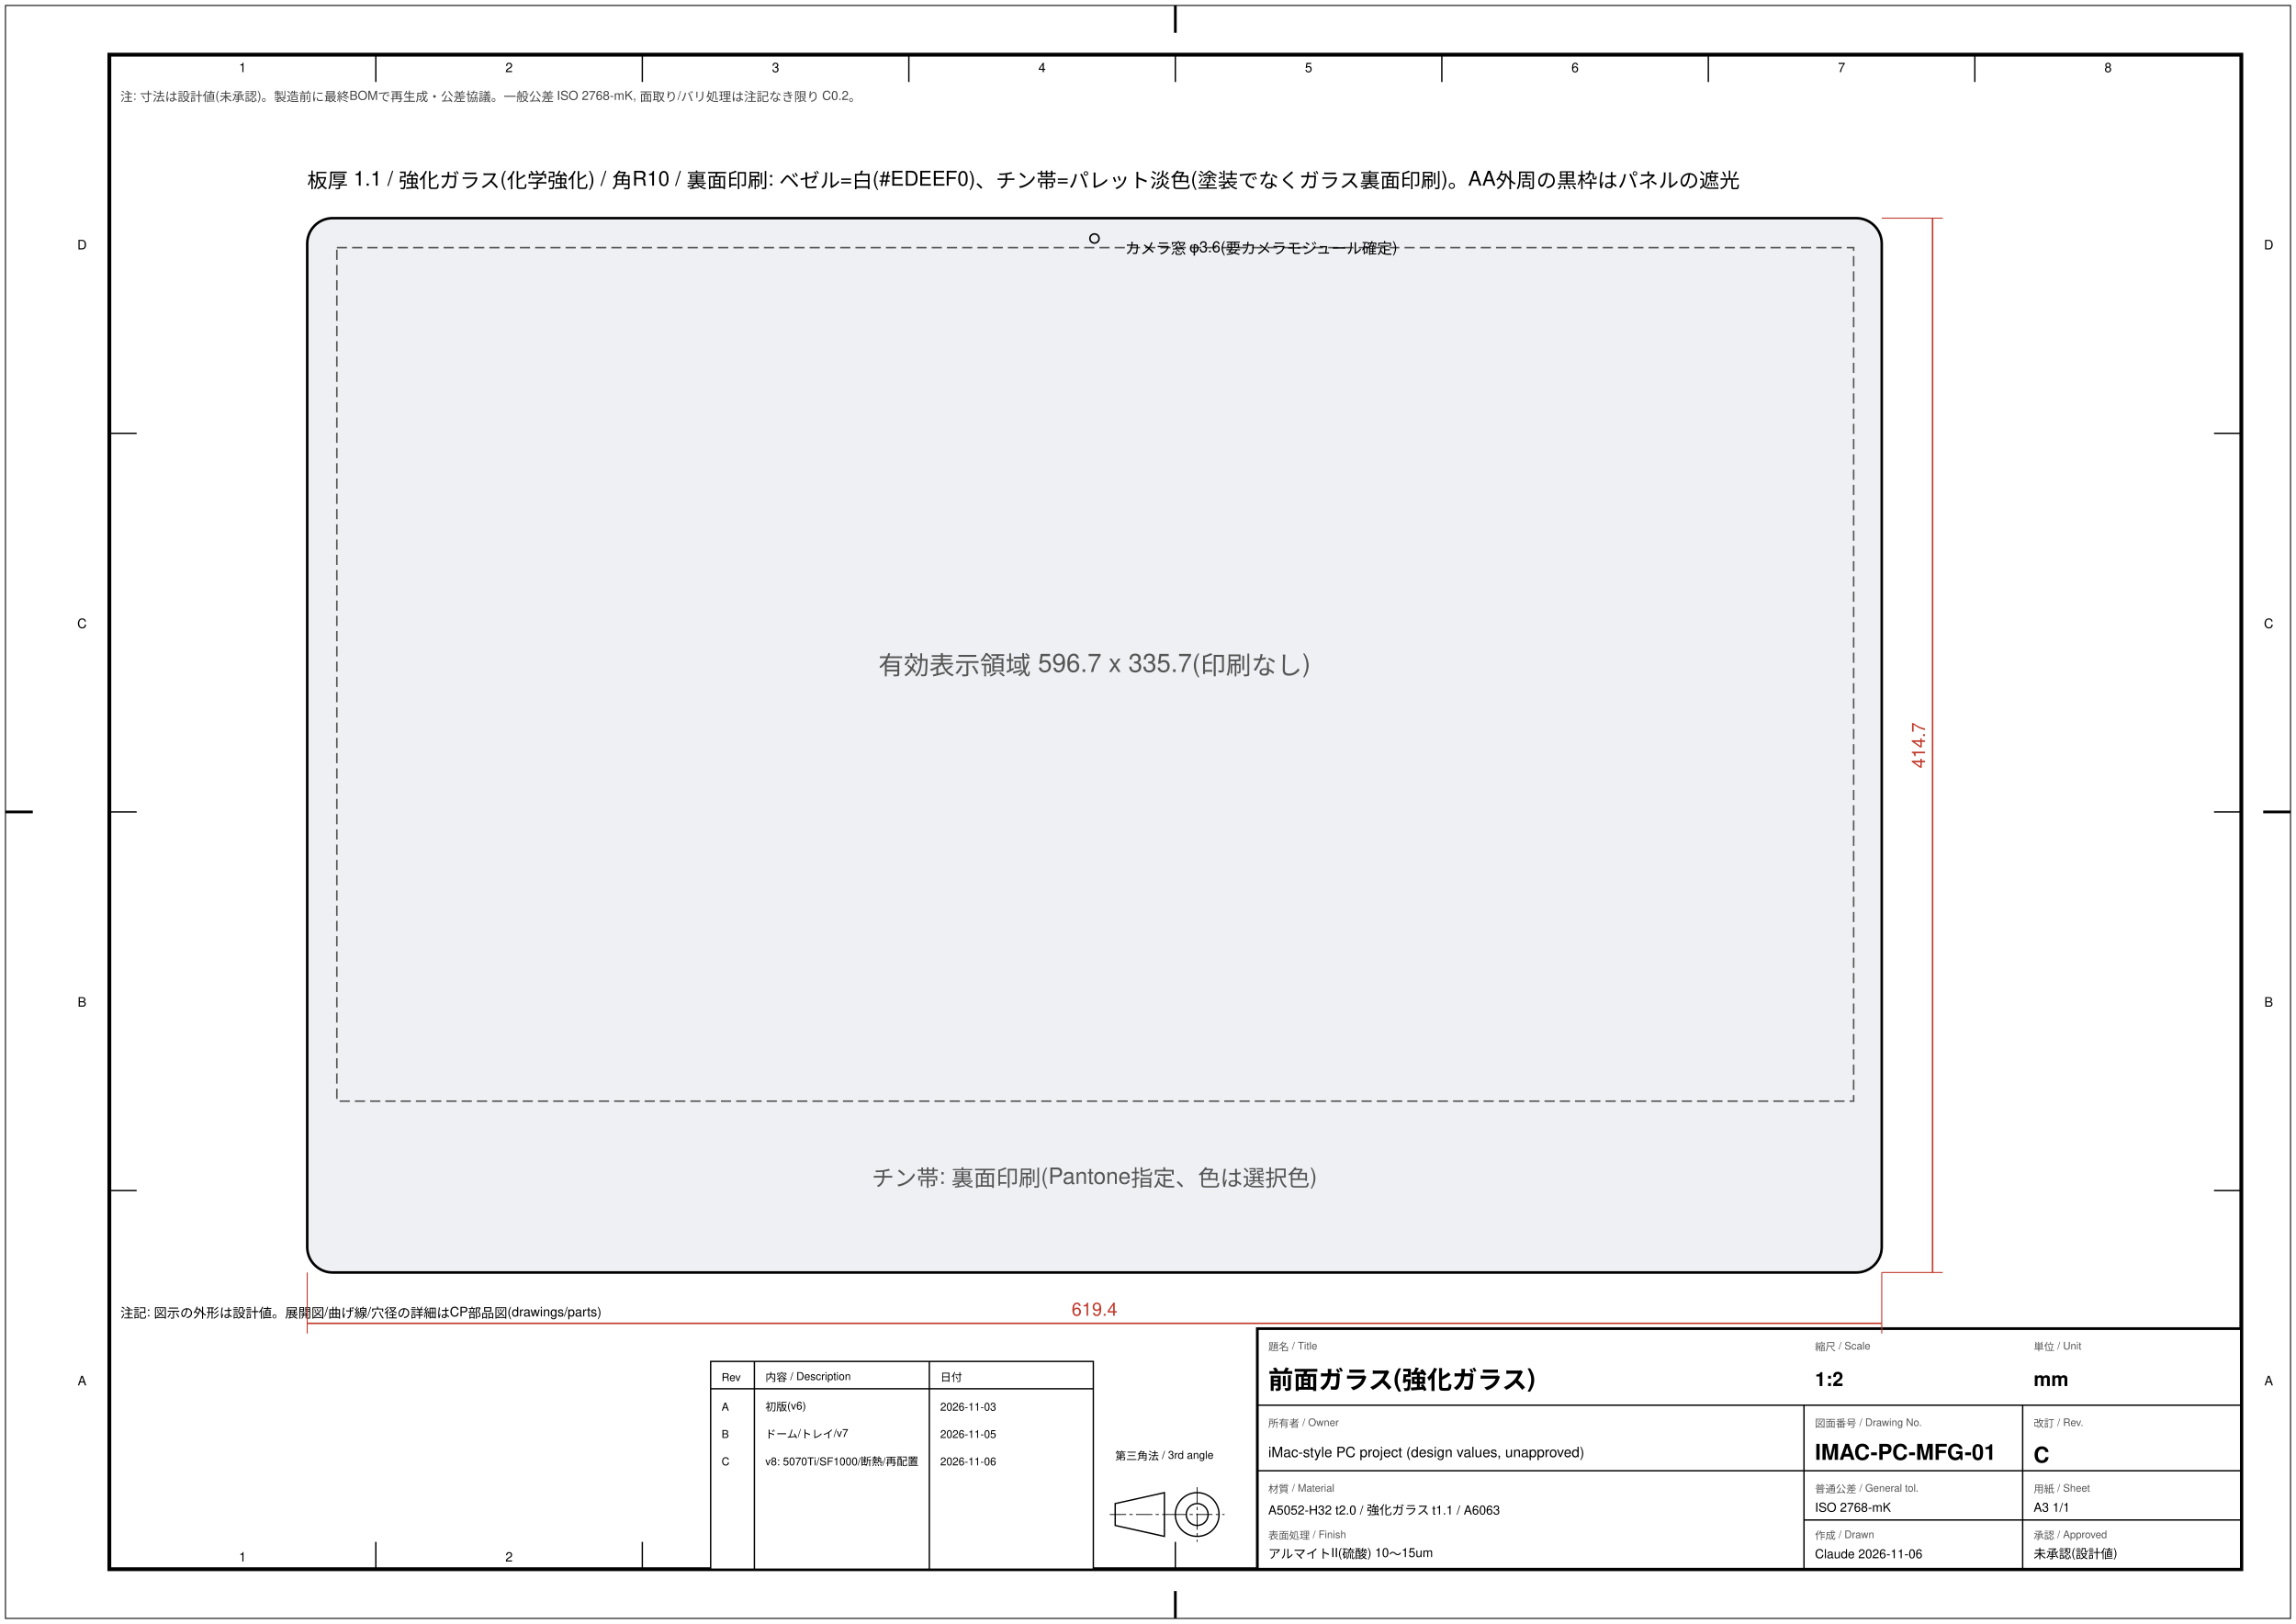
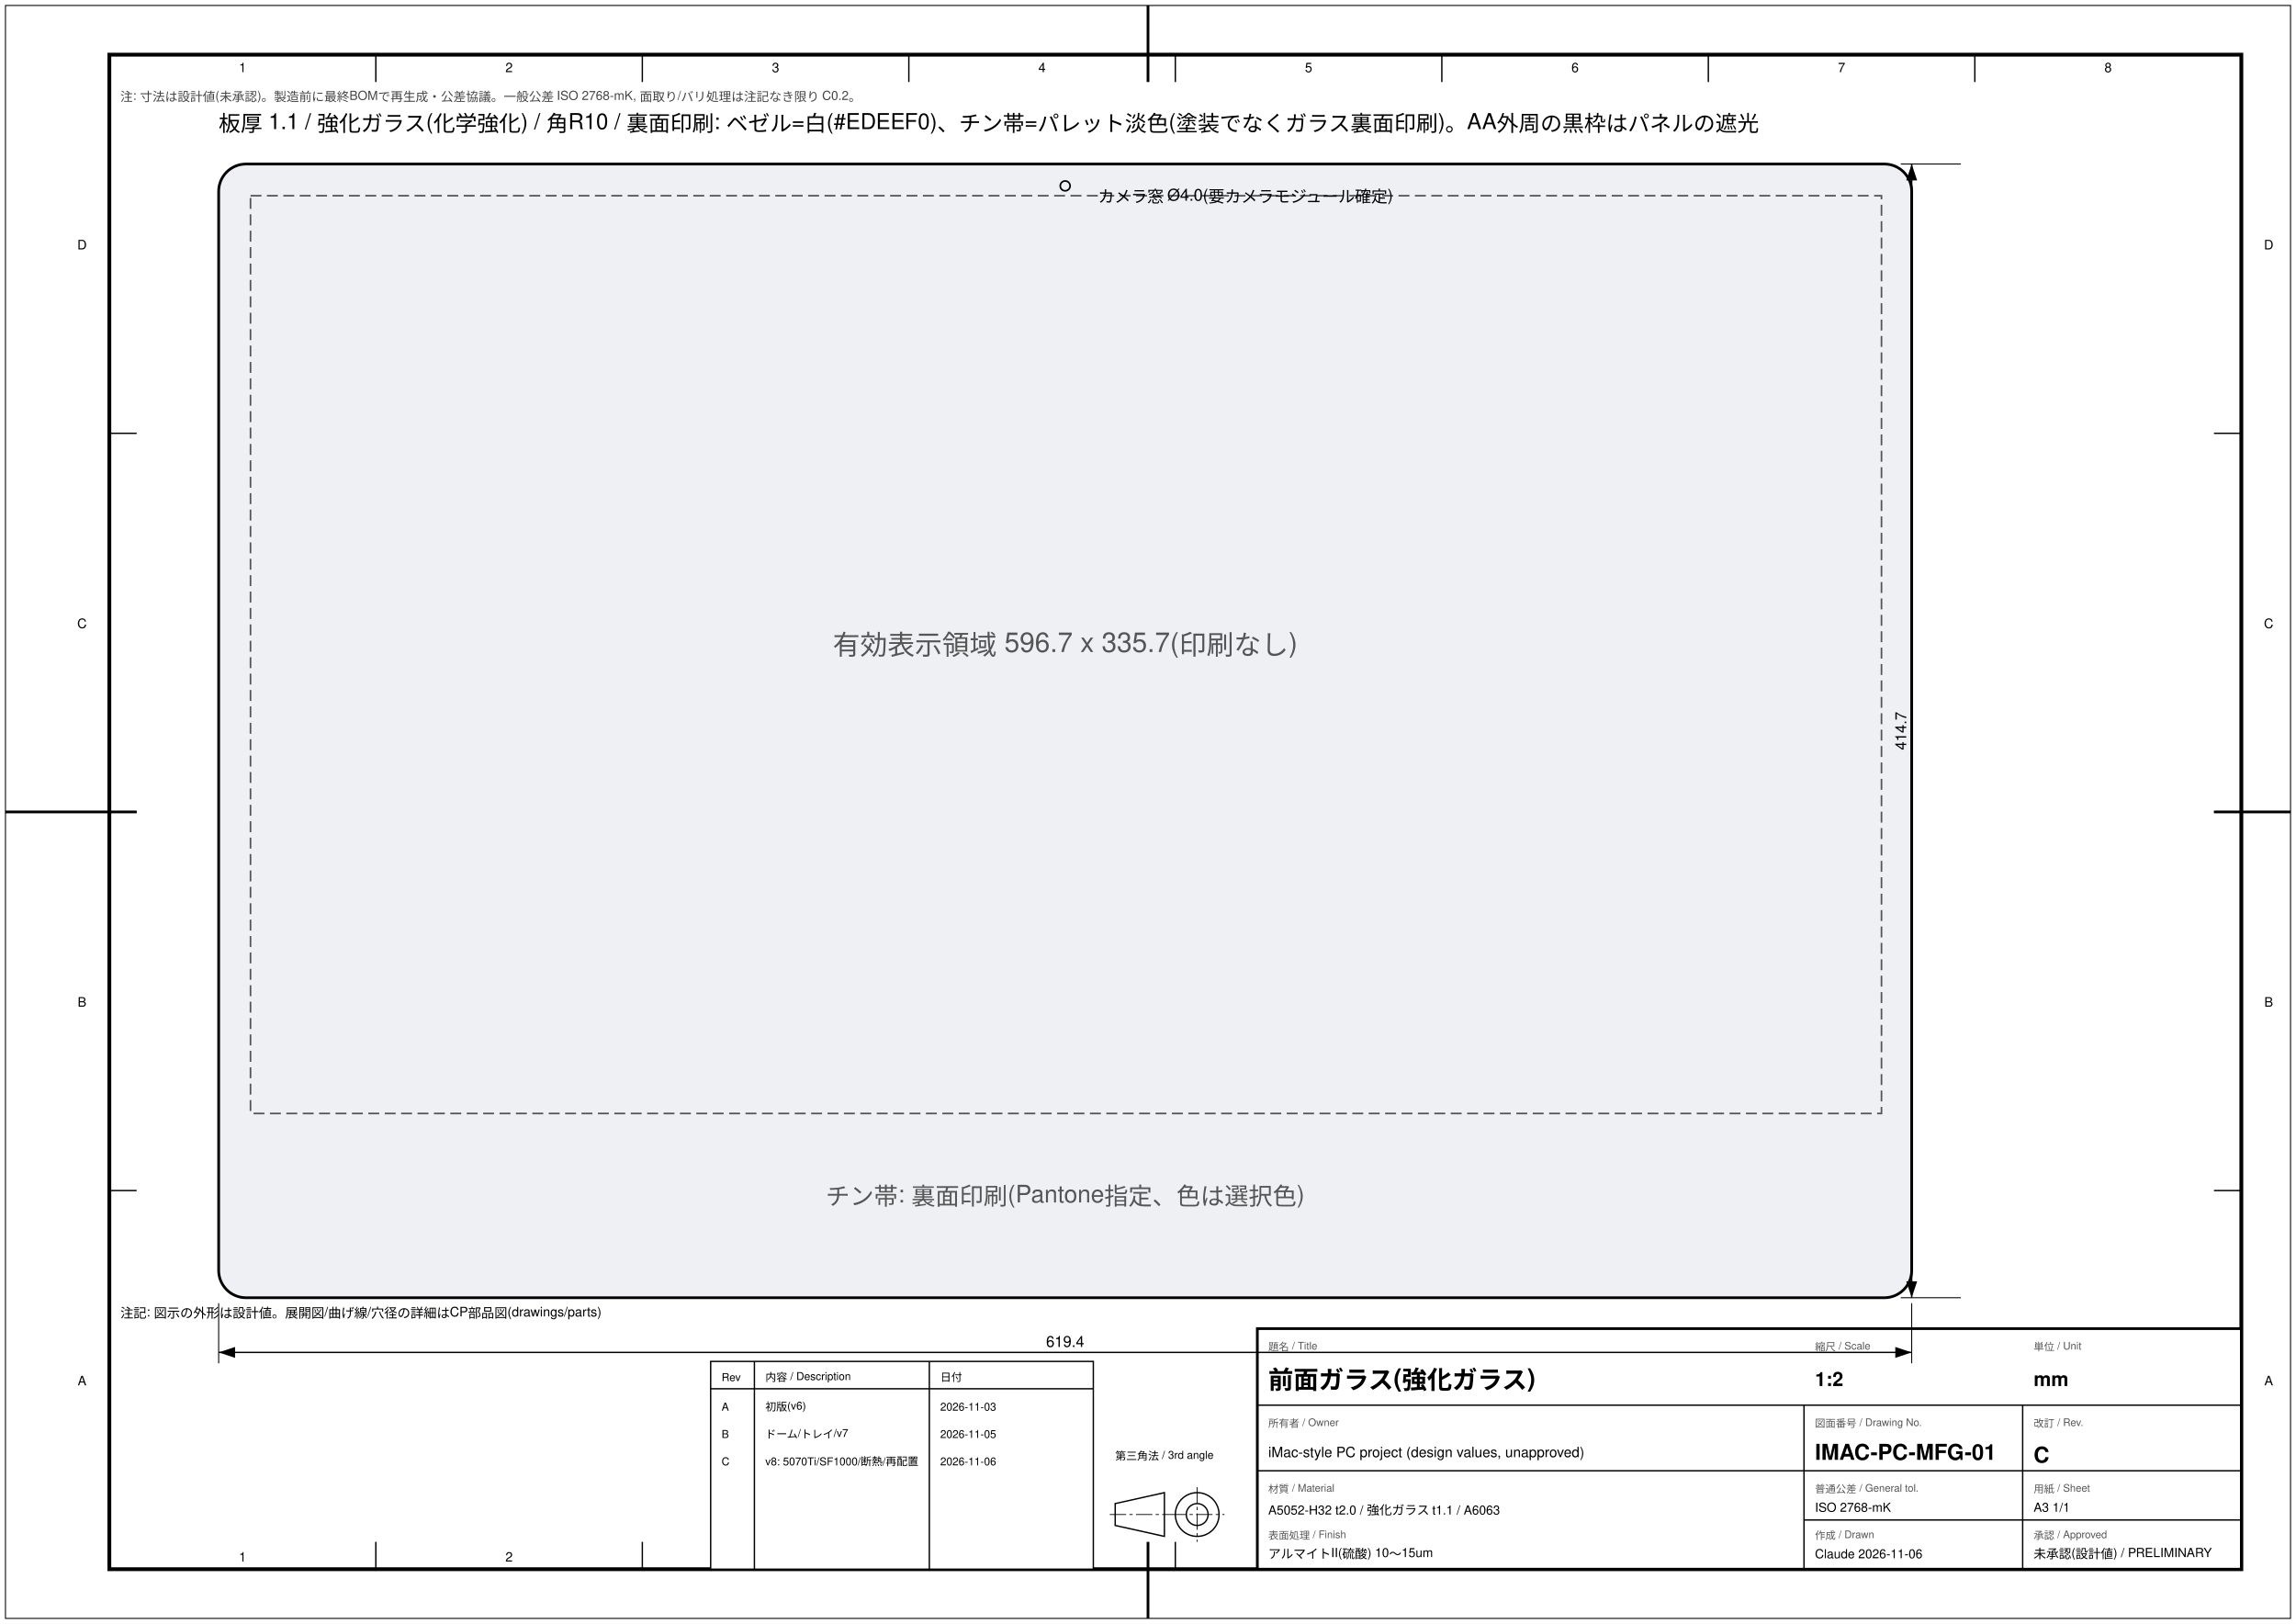
<svg xmlns="http://www.w3.org/2000/svg" viewBox="0 0 420 297" font-family="Helvetica,Arial,sans-serif">
  <rect width="100%" height="100%" fill="#fff" />
  <rect x="1" y="1" width="418" height="295" fill="none" stroke="#000" stroke-width=".18" />
  <rect x="20" y="10" width="390" height="277" fill="none" stroke="#000" stroke-width=".7" />
  <line x1="68.75" y1="10" x2="68.75" y2="15" stroke="#000" stroke-width="0.25" />
  <line x1="68.75" y1="287" x2="68.75" y2="282" stroke="#000" stroke-width="0.25" />
  <text x="44.38" y="13.20" font-size="2.4" text-anchor="middle" font-weight="normal" fill="#000">1</text>
  <text x="44.38" y="285.60" font-size="2.4" text-anchor="middle" font-weight="normal" fill="#000">1</text>
  <line x1="117.5" y1="10" x2="117.5" y2="15" stroke="#000" stroke-width="0.25" />
  <line x1="117.5" y1="287" x2="117.5" y2="282" stroke="#000" stroke-width="0.25" />
  <text x="93.12" y="13.20" font-size="2.4" text-anchor="middle" font-weight="normal" fill="#000">2</text>
  <text x="93.12" y="285.60" font-size="2.4" text-anchor="middle" font-weight="normal" fill="#000">2</text>
  <line x1="166.25" y1="10" x2="166.25" y2="15" stroke="#000" stroke-width="0.25" />
  <line x1="166.25" y1="287" x2="166.25" y2="282" stroke="#000" stroke-width="0.25" />
  <text x="141.88" y="13.20" font-size="2.4" text-anchor="middle" font-weight="normal" fill="#000">3</text>
  <text x="141.88" y="285.60" font-size="2.4" text-anchor="middle" font-weight="normal" fill="#000">3</text>
  <line x1="215.0" y1="10" x2="215.0" y2="15" stroke="#000" stroke-width="0.25" />
  <line x1="215.0" y1="287" x2="215.0" y2="282" stroke="#000" stroke-width="0.25" />
  <text x="190.62" y="13.20" font-size="2.4" text-anchor="middle" font-weight="normal" fill="#000">4</text>
  <text x="190.62" y="285.60" font-size="2.4" text-anchor="middle" font-weight="normal" fill="#000">4</text>
  <line x1="263.75" y1="10" x2="263.75" y2="15" stroke="#000" stroke-width="0.25" />
  <line x1="263.75" y1="287" x2="263.75" y2="282" stroke="#000" stroke-width="0.25" />
  <text x="239.38" y="13.20" font-size="2.4" text-anchor="middle" font-weight="normal" fill="#000">5</text>
  <text x="239.38" y="285.60" font-size="2.4" text-anchor="middle" font-weight="normal" fill="#000">5</text>
  <line x1="312.5" y1="10" x2="312.5" y2="15" stroke="#000" stroke-width="0.25" />
  <line x1="312.5" y1="287" x2="312.5" y2="282" stroke="#000" stroke-width="0.25" />
  <text x="288.12" y="13.20" font-size="2.4" text-anchor="middle" font-weight="normal" fill="#000">6</text>
  <text x="288.12" y="285.60" font-size="2.4" text-anchor="middle" font-weight="normal" fill="#000">6</text>
  <line x1="361.25" y1="10" x2="361.25" y2="15" stroke="#000" stroke-width="0.25" />
  <line x1="361.25" y1="287" x2="361.25" y2="282" stroke="#000" stroke-width="0.25" />
  <text x="336.88" y="13.20" font-size="2.4" text-anchor="middle" font-weight="normal" fill="#000">7</text>
  <text x="336.88" y="285.60" font-size="2.4" text-anchor="middle" font-weight="normal" fill="#000">7</text>
  <text x="385.62" y="13.20" font-size="2.4" text-anchor="middle" font-weight="normal" fill="#000">8</text>
  <text x="385.62" y="285.60" font-size="2.4" text-anchor="middle" font-weight="normal" fill="#000">8</text>
  <line x1="20" y1="79.25" x2="25" y2="79.25" stroke="#000" stroke-width="0.25" />
  <line x1="410" y1="79.25" x2="405" y2="79.25" stroke="#000" stroke-width="0.25" />
  <line x1="20" y1="148.5" x2="25" y2="148.5" stroke="#000" stroke-width="0.25" />
  <line x1="410" y1="148.5" x2="405" y2="148.5" stroke="#000" stroke-width="0.25" />
  <line x1="20" y1="217.75" x2="25" y2="217.75" stroke="#000" stroke-width="0.25" />
  <line x1="410" y1="217.75" x2="405" y2="217.75" stroke="#000" stroke-width="0.25" />
  <text x="15.00" y="45.62" font-size="2.4" text-anchor="middle" font-weight="normal" fill="#000">D</text>
  <text x="415.00" y="45.62" font-size="2.4" text-anchor="middle" font-weight="normal" fill="#000">D</text>
  <text x="15.00" y="114.88" font-size="2.4" text-anchor="middle" font-weight="normal" fill="#000">C</text>
  <text x="415.00" y="114.88" font-size="2.4" text-anchor="middle" font-weight="normal" fill="#000">C</text>
  <text x="15.00" y="184.12" font-size="2.4" text-anchor="middle" font-weight="normal" fill="#000">B</text>
  <text x="415.00" y="184.12" font-size="2.4" text-anchor="middle" font-weight="normal" fill="#000">B</text>
  <text x="15.00" y="253.38" font-size="2.4" text-anchor="middle" font-weight="normal" fill="#000">A</text>
  <text x="415.00" y="253.38" font-size="2.4" text-anchor="middle" font-weight="normal" fill="#000">A</text>
-   <line x1="1" y1="148.5" x2="6" y2="148.5" stroke="#000" stroke-width="0.5" />
-   <line x1="414" y1="148.5" x2="419" y2="148.5" stroke="#000" stroke-width="0.5" />
-   <line x1="215.0" y1="1" x2="215.0" y2="6" stroke="#000" stroke-width="0.5" />
-   <line x1="215.0" y1="291" x2="215.0" y2="296" stroke="#000" stroke-width="0.5" />
+   <line x1="1" y1="148.5" x2="25" y2="148.5" stroke="#000" stroke-width="0.5" />
+   <line x1="405" y1="148.5" x2="419" y2="148.5" stroke="#000" stroke-width="0.5" />
+   <line x1="210.0" y1="1" x2="210.0" y2="15" stroke="#000" stroke-width="0.5" />
+   <line x1="210.0" y1="282" x2="210.0" y2="296" stroke="#000" stroke-width="0.5" />
  <rect x="230" y="243" width="180" height="44" fill="#fff" stroke="#000" stroke-width=".5" />
  <line x1="230" y1="257" x2="410" y2="257" stroke="#000" stroke-width="0.25" />
  <line x1="230" y1="269" x2="410" y2="269" stroke="#000" stroke-width="0.25" />
  <line x1="330" y1="257" x2="330" y2="287" stroke="#000" stroke-width="0.25" />
  <line x1="370" y1="257" x2="370" y2="287" stroke="#000" stroke-width="0.25" />
  <line x1="330" y1="278" x2="410" y2="278" stroke="#000" stroke-width="0.25" />
  <text x="232.00" y="247.00" font-size="1.9" text-anchor="start" font-weight="normal" fill="#555">題名 / Title</text>
  <text x="232.00" y="254.00" font-size="4.6" text-anchor="start" font-weight="bold" fill="#000">前面ガラス(強化ガラス)</text>
  <text x="232.00" y="261.00" font-size="1.9" text-anchor="start" font-weight="normal" fill="#555">所有者 / Owner</text>
  <text x="232.00" y="266.50" font-size="2.6" text-anchor="start" font-weight="normal" fill="#000">iMac-style PC project (design values, unapproved)</text>
  <text x="232.00" y="273.00" font-size="1.9" text-anchor="start" font-weight="normal" fill="#555">材質 / Material</text>
  <text x="232.00" y="277.00" font-size="2.3" text-anchor="start" font-weight="normal" fill="#000">A5052-H32 t2.0 / 強化ガラス t1.1 / A6063</text>
  <text x="232.00" y="281.50" font-size="1.9" text-anchor="start" font-weight="normal" fill="#555">表面処理 / Finish</text>
  <text x="232.00" y="285.00" font-size="2.3" text-anchor="start" font-weight="normal" fill="#000">アルマイトII(硫酸) 10〜15um</text>
  <text x="332.00" y="261.00" font-size="1.9" text-anchor="start" font-weight="normal" fill="#555">図面番号 / Drawing No.</text>
  <text x="332.00" y="267.00" font-size="4.0" text-anchor="start" font-weight="bold" fill="#000">IMAC-PC-MFG-01</text>
  <text x="332.00" y="273.00" font-size="1.9" text-anchor="start" font-weight="normal" fill="#555">普通公差 / General tol.</text>
  <text x="332.00" y="276.50" font-size="2.3" text-anchor="start" font-weight="normal" fill="#000">ISO 2768-mK</text>
  <text x="372.00" y="261.00" font-size="1.9" text-anchor="start" font-weight="normal" fill="#555">改訂 / Rev.</text>
  <text x="372.00" y="267.50" font-size="4.0" text-anchor="start" font-weight="bold" fill="#000">C</text>
  <text x="372.00" y="273.00" font-size="1.9" text-anchor="start" font-weight="normal" fill="#555">用紙 / Sheet</text>
  <text x="372.00" y="276.50" font-size="2.3" text-anchor="start" font-weight="normal" fill="#000">A3  1/1</text>
  <text x="332.00" y="247.00" font-size="1.9" text-anchor="start" font-weight="normal" fill="#555">縮尺 / Scale</text>
  <text x="332.00" y="253.50" font-size="3.6" text-anchor="start" font-weight="bold" fill="#000">1:2</text>
  <text x="372.00" y="247.00" font-size="1.9" text-anchor="start" font-weight="normal" fill="#555">単位 / Unit</text>
  <text x="372.00" y="253.50" font-size="3.6" text-anchor="start" font-weight="bold" fill="#000">mm</text>
  <text x="332.00" y="281.50" font-size="1.9" text-anchor="start" font-weight="normal" fill="#555">作成 / Drawn</text>
  <text x="332.00" y="285.00" font-size="2.3" text-anchor="start" font-weight="normal" fill="#000">Claude 2026-11-06</text>
  <text x="372.00" y="281.50" font-size="1.9" text-anchor="start" font-weight="normal" fill="#555">承認 / Approved</text>
-   <text x="372.00" y="285.00" font-size="2.3" text-anchor="start" font-weight="normal" fill="#000">未承認(設計値)</text>
+   <text x="372.00" y="285.00" font-size="2.3" text-anchor="start" font-weight="normal" fill="#000">未承認(設計値) / PRELIMINARY</text>
  <g transform="translate(204,273)" stroke="#000" stroke-width=".25" fill="none">
    <path d="M0,2 L9,0 L9,8 L0,6 Z" />
    <line x1="-1" y1="4" x2="10" y2="4" stroke="#000" stroke-width="0.15" stroke-dasharray="3,0.6,0.6,0.6" />
    <circle cx="15" cy="4" r="4" />
    <circle cx="15" cy="4" r="2" />
    <line x1="10" y1="4" x2="20" y2="4" stroke="#000" stroke-width="0.15" stroke-dasharray="3,0.6,0.6,0.6" />
    <line x1="15" y1="-1" x2="15" y2="9" stroke="#000" stroke-width="0.15" stroke-dasharray="3,0.6,0.6,0.6" />
  </g>
  <text x="204.00" y="267.00" font-size="2.0" text-anchor="start" font-weight="normal" fill="#000">第三角法 / 3rd angle</text>
  <rect x="130" y="249" width="70" height="38" fill="#fff" stroke="#000" stroke-width=".25" />
  <line x1="130" y1="254" x2="200" y2="254" stroke="#000" stroke-width="0.25" />
  <line x1="138" y1="249" x2="138" y2="287" stroke="#000" stroke-width="0.25" />
  <line x1="170" y1="249" x2="170" y2="287" stroke="#000" stroke-width="0.25" />
  <text x="132.00" y="252.60" font-size="2.0" text-anchor="start" font-weight="normal" fill="#000">Rev</text>
  <text x="140.00" y="252.60" font-size="2.0" text-anchor="start" font-weight="normal" fill="#000">内容 / Description</text>
  <text x="172.00" y="252.60" font-size="2.0" text-anchor="start" font-weight="normal" fill="#000">日付</text>
  <text x="132.00" y="258.00" font-size="2.0" text-anchor="start" font-weight="normal" fill="#000">A</text>
  <text x="140.00" y="258.00" font-size="2.0" text-anchor="start" font-weight="normal" fill="#000">初版(v6)</text>
  <text x="172.00" y="258.00" font-size="2.0" text-anchor="start" font-weight="normal" fill="#000">2026-11-03</text>
  <text x="132.00" y="263.00" font-size="2.0" text-anchor="start" font-weight="normal" fill="#000">B</text>
  <text x="140.00" y="263.00" font-size="2.0" text-anchor="start" font-weight="normal" fill="#000">ドーム/トレイ/v7</text>
  <text x="172.00" y="263.00" font-size="2.0" text-anchor="start" font-weight="normal" fill="#000">2026-11-05</text>
  <text x="132.00" y="268.00" font-size="2.0" text-anchor="start" font-weight="normal" fill="#000">C</text>
  <text x="140.00" y="268.00" font-size="2.0" text-anchor="start" font-weight="normal" fill="#000">v8: 5070Ti/SF1000/断熱/再配置</text>
  <text x="172.00" y="268.00" font-size="2.0" text-anchor="start" font-weight="normal" fill="#000">2026-11-06</text>
  <text x="22.00" y="241.00" font-size="2.4" text-anchor="start" font-weight="normal" fill="#000">注記: 図示の外形は設計値。展開図/曲げ線/穴径の詳細はCP部品図(drawings/parts)</text>
  <text x="22.00" y="18.50" font-size="2.3" text-anchor="start" font-weight="normal" fill="#444">注: 寸法は設計値(未承認)。製造前に最終BOMで再生成・公差協議。一般公差 ISO 2768-mK, 面取り/バリ処理は注記なき限り C0.2。</text>
-   <g transform="translate(19,12) scale(0.93)">
+   <g transform="translate(0,0)">
    <rect x="40" y="30" width="309.7" height="207.35" rx="5.0" fill="#eef0f3" stroke="#000" stroke-width="0.5" />
    <rect x="45.825" y="35.8" width="298.35" height="167.85" rx="0" fill="none" stroke="#555" stroke-width="0.3" stroke-dasharray="2 1" />
    <text x="194.85" y="119.725" font-size="5" text-anchor="middle" fill="#555">有効表示領域 596.7 x 335.7(印刷なし)</text>
    <text x="194.85" y="220.35" font-size="4.4" text-anchor="middle" fill="#555">チン帯: 裏面印刷(Pantone指定、色は選択色)</text>
    <circle cx="194.85" cy="34.0" r="0.9" fill="none" stroke="#000" stroke-width=".3" />
-     <text x="200.85" y="37" font-size="3">カメラ窓 φ3.6(要カメラモジュール確定)</text>
-     <line x1="40" y1="247.35" x2="349.7" y2="247.35" stroke="#c0392b" stroke-width="0.3" />
-     <line x1="40" y1="237.35" x2="40" y2="249.35" stroke="#c0392b" stroke-width="0.2" />
-     <line x1="349.7" y1="237.35" x2="349.7" y2="249.35" stroke="#c0392b" stroke-width="0.2" />
-     <text x="194.85" y="245.85" font-size="3.6" text-anchor="middle" fill="#c0392b">619.4</text>
-     <line x1="359.7" y1="30" x2="359.7" y2="237.35" stroke="#c0392b" stroke-width="0.3" />
-     <line x1="349.7" y1="30" x2="361.7" y2="30" stroke="#c0392b" stroke-width="0.2" />
-     <line x1="349.7" y1="237.35" x2="361.7" y2="237.35" stroke="#c0392b" stroke-width="0.2" />
-     <text x="358.2" y="133.675" font-size="3.6" text-anchor="middle" fill="#c0392b" transform="rotate(-90 358.2 133.675)">414.7</text>
+     <text x="200.85" y="37" font-size="3">カメラ窓 Ø4.0(要カメラモジュール確定)</text>
+     <line x1="40" y1="238.35" x2="40" y2="249.35" stroke="#000" stroke-width="0.18" />
+     <line x1="349.7" y1="238.35" x2="349.7" y2="249.35" stroke="#000" stroke-width="0.18" />
+     <line x1="40" y1="247.35" x2="349.7" y2="247.35" stroke="#000" stroke-width="0.25" />
+     <path d="M40,247.35 l3,-1 v2 z M349.7,247.35 l-3,-1 v2 z" fill="#000" />
+     <text x="194.85" y="246.35" font-size="2.8" text-anchor="middle" font-weight="normal" fill="#000">619.4</text>
+     <line x1="358.7" y1="30" x2="347.7" y2="30" stroke="#000" stroke-width="0.18" />
+     <line x1="358.7" y1="237.35" x2="347.7" y2="237.35" stroke="#000" stroke-width="0.18" />
+     <line x1="349.7" y1="30" x2="349.7" y2="237.35" stroke="#000" stroke-width="0.25" />
+     <path d="M349.7,30 l-1,3 h2 z M349.7,237.35 l-1,-3 h2 z" fill="#000" />
+     <text x="348.70" y="133.68" font-size="2.8" text-anchor="middle" transform="rotate(-90 348.70 133.68)">414.7</text>
    <text x="40" y="24" font-size="4">板厚 1.1 / 強化ガラス(化学強化) / 角R10 / 裏面印刷: ベゼル=白(#EDEEF0)、チン帯=パレット淡色(塗装でなくガラス裏面印刷)。AA外周の黒枠はパネルの遮光</text>
  </g>
</svg>
